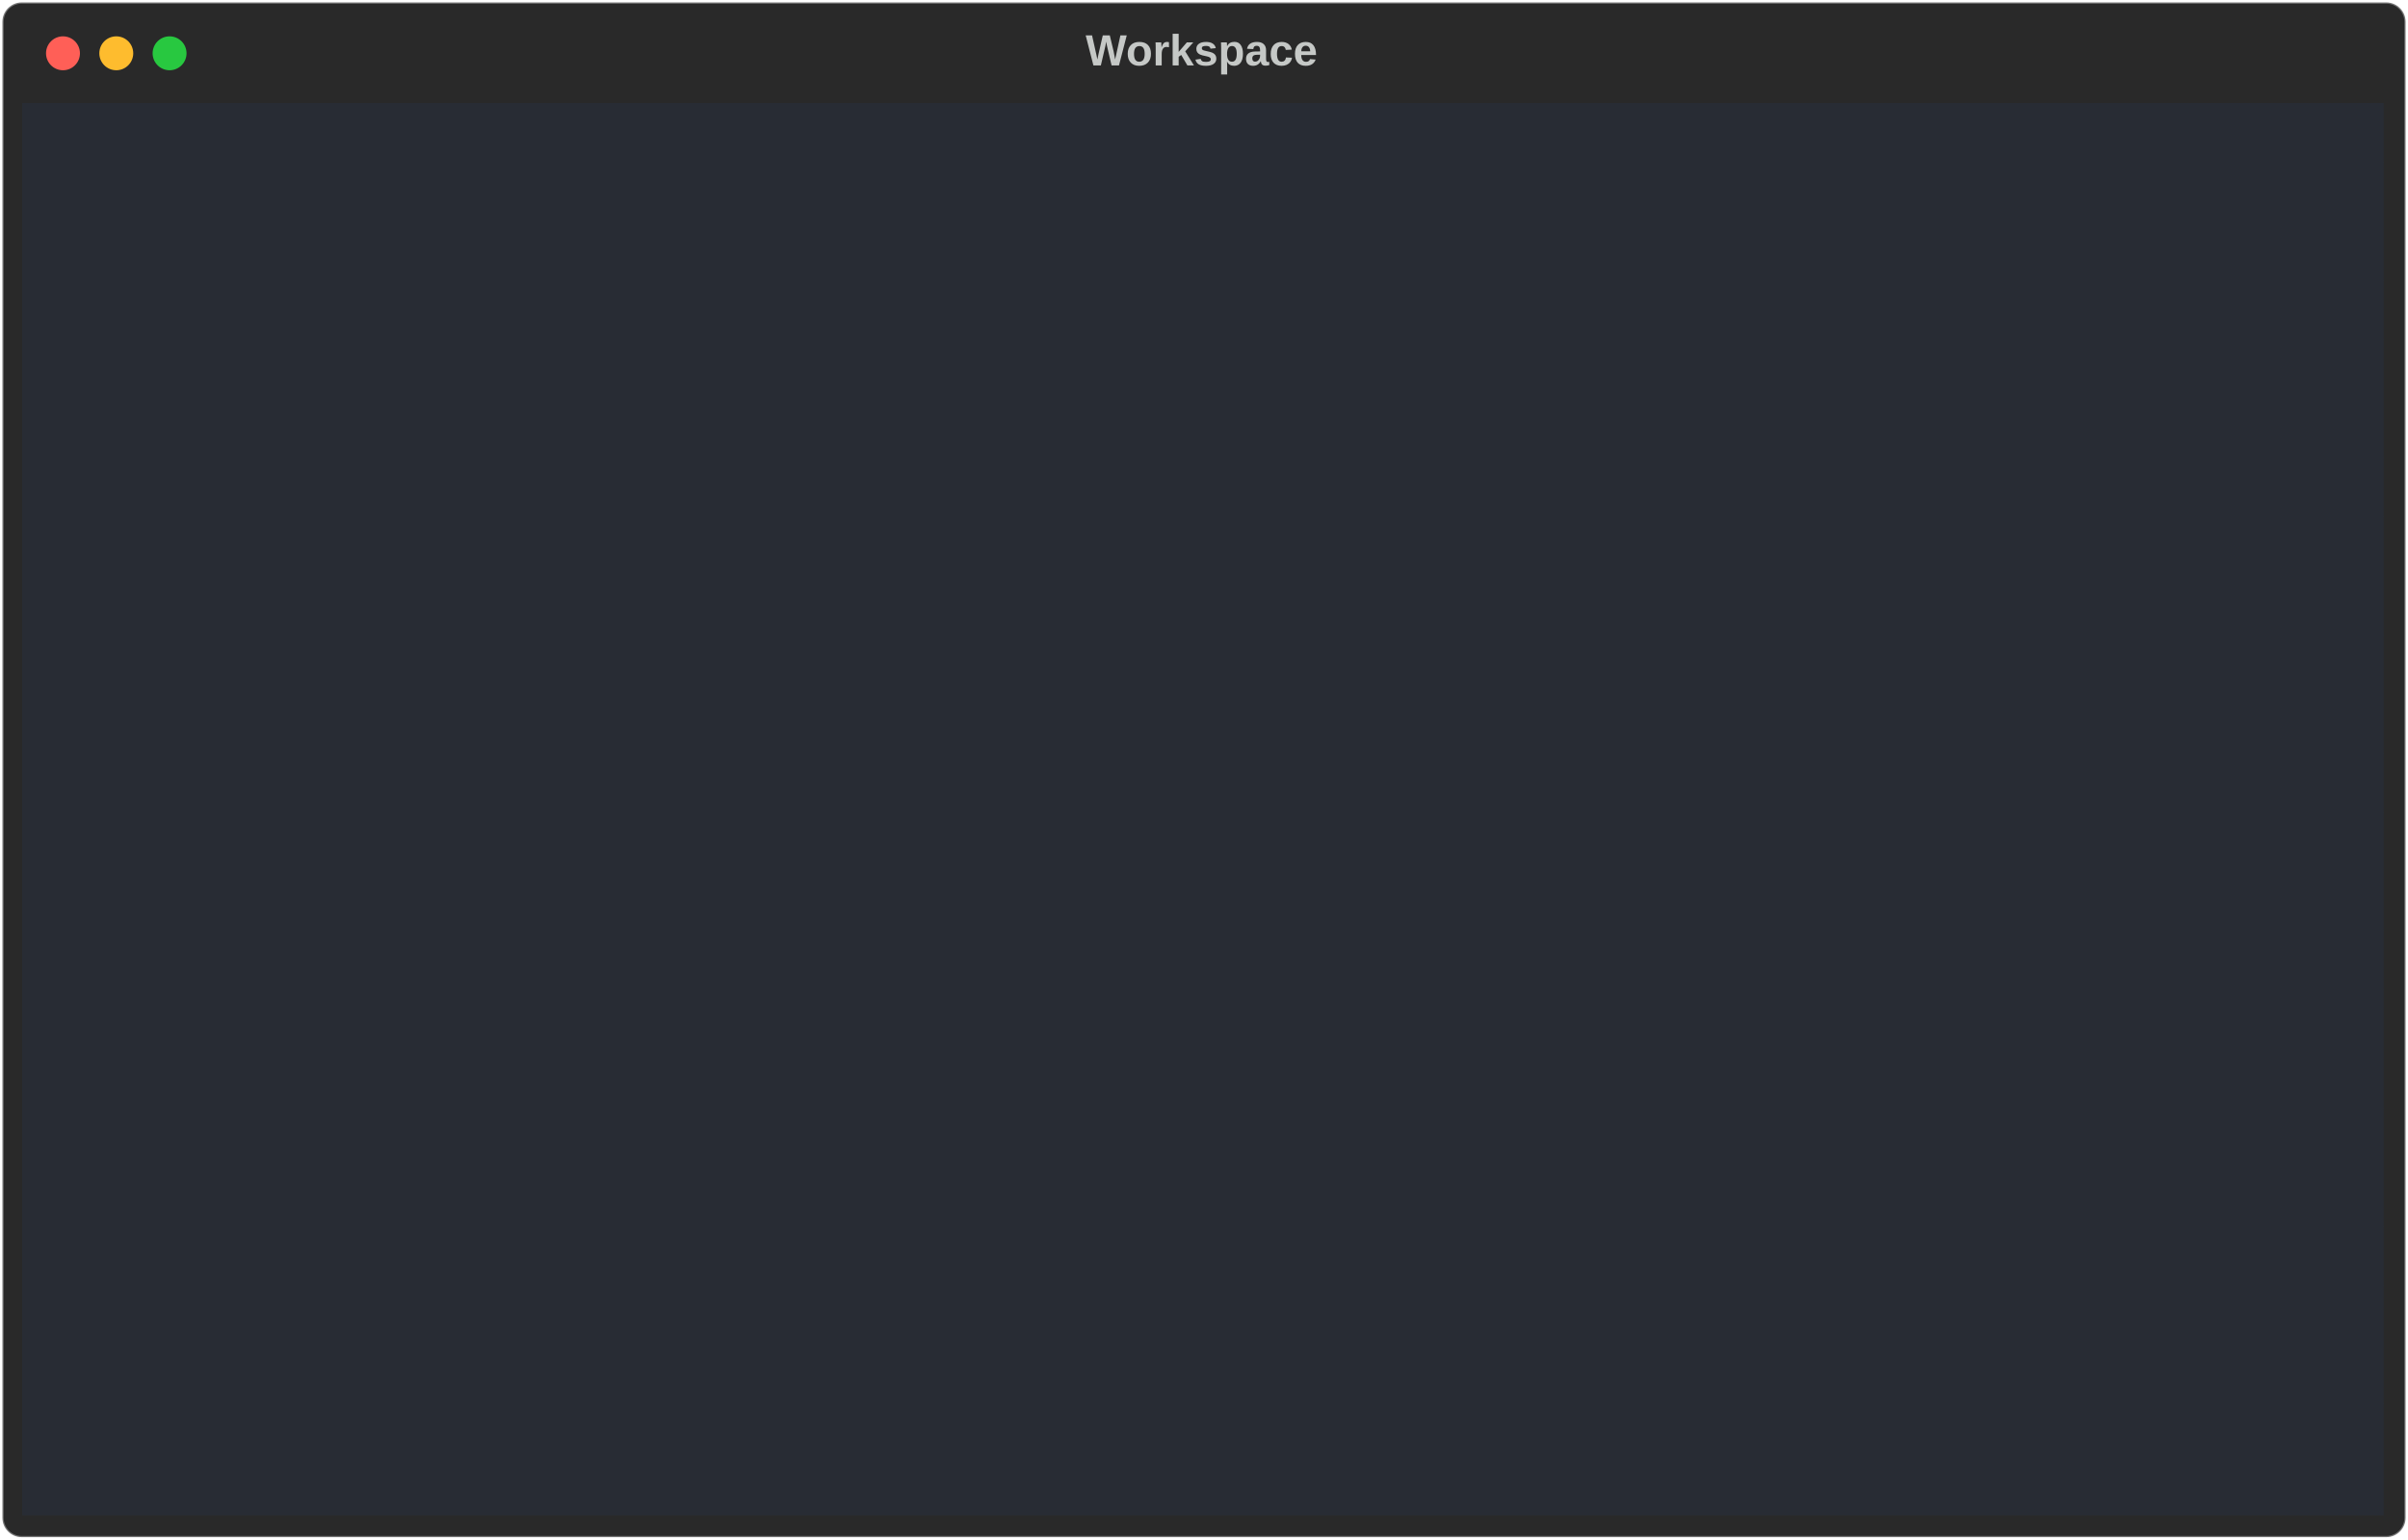
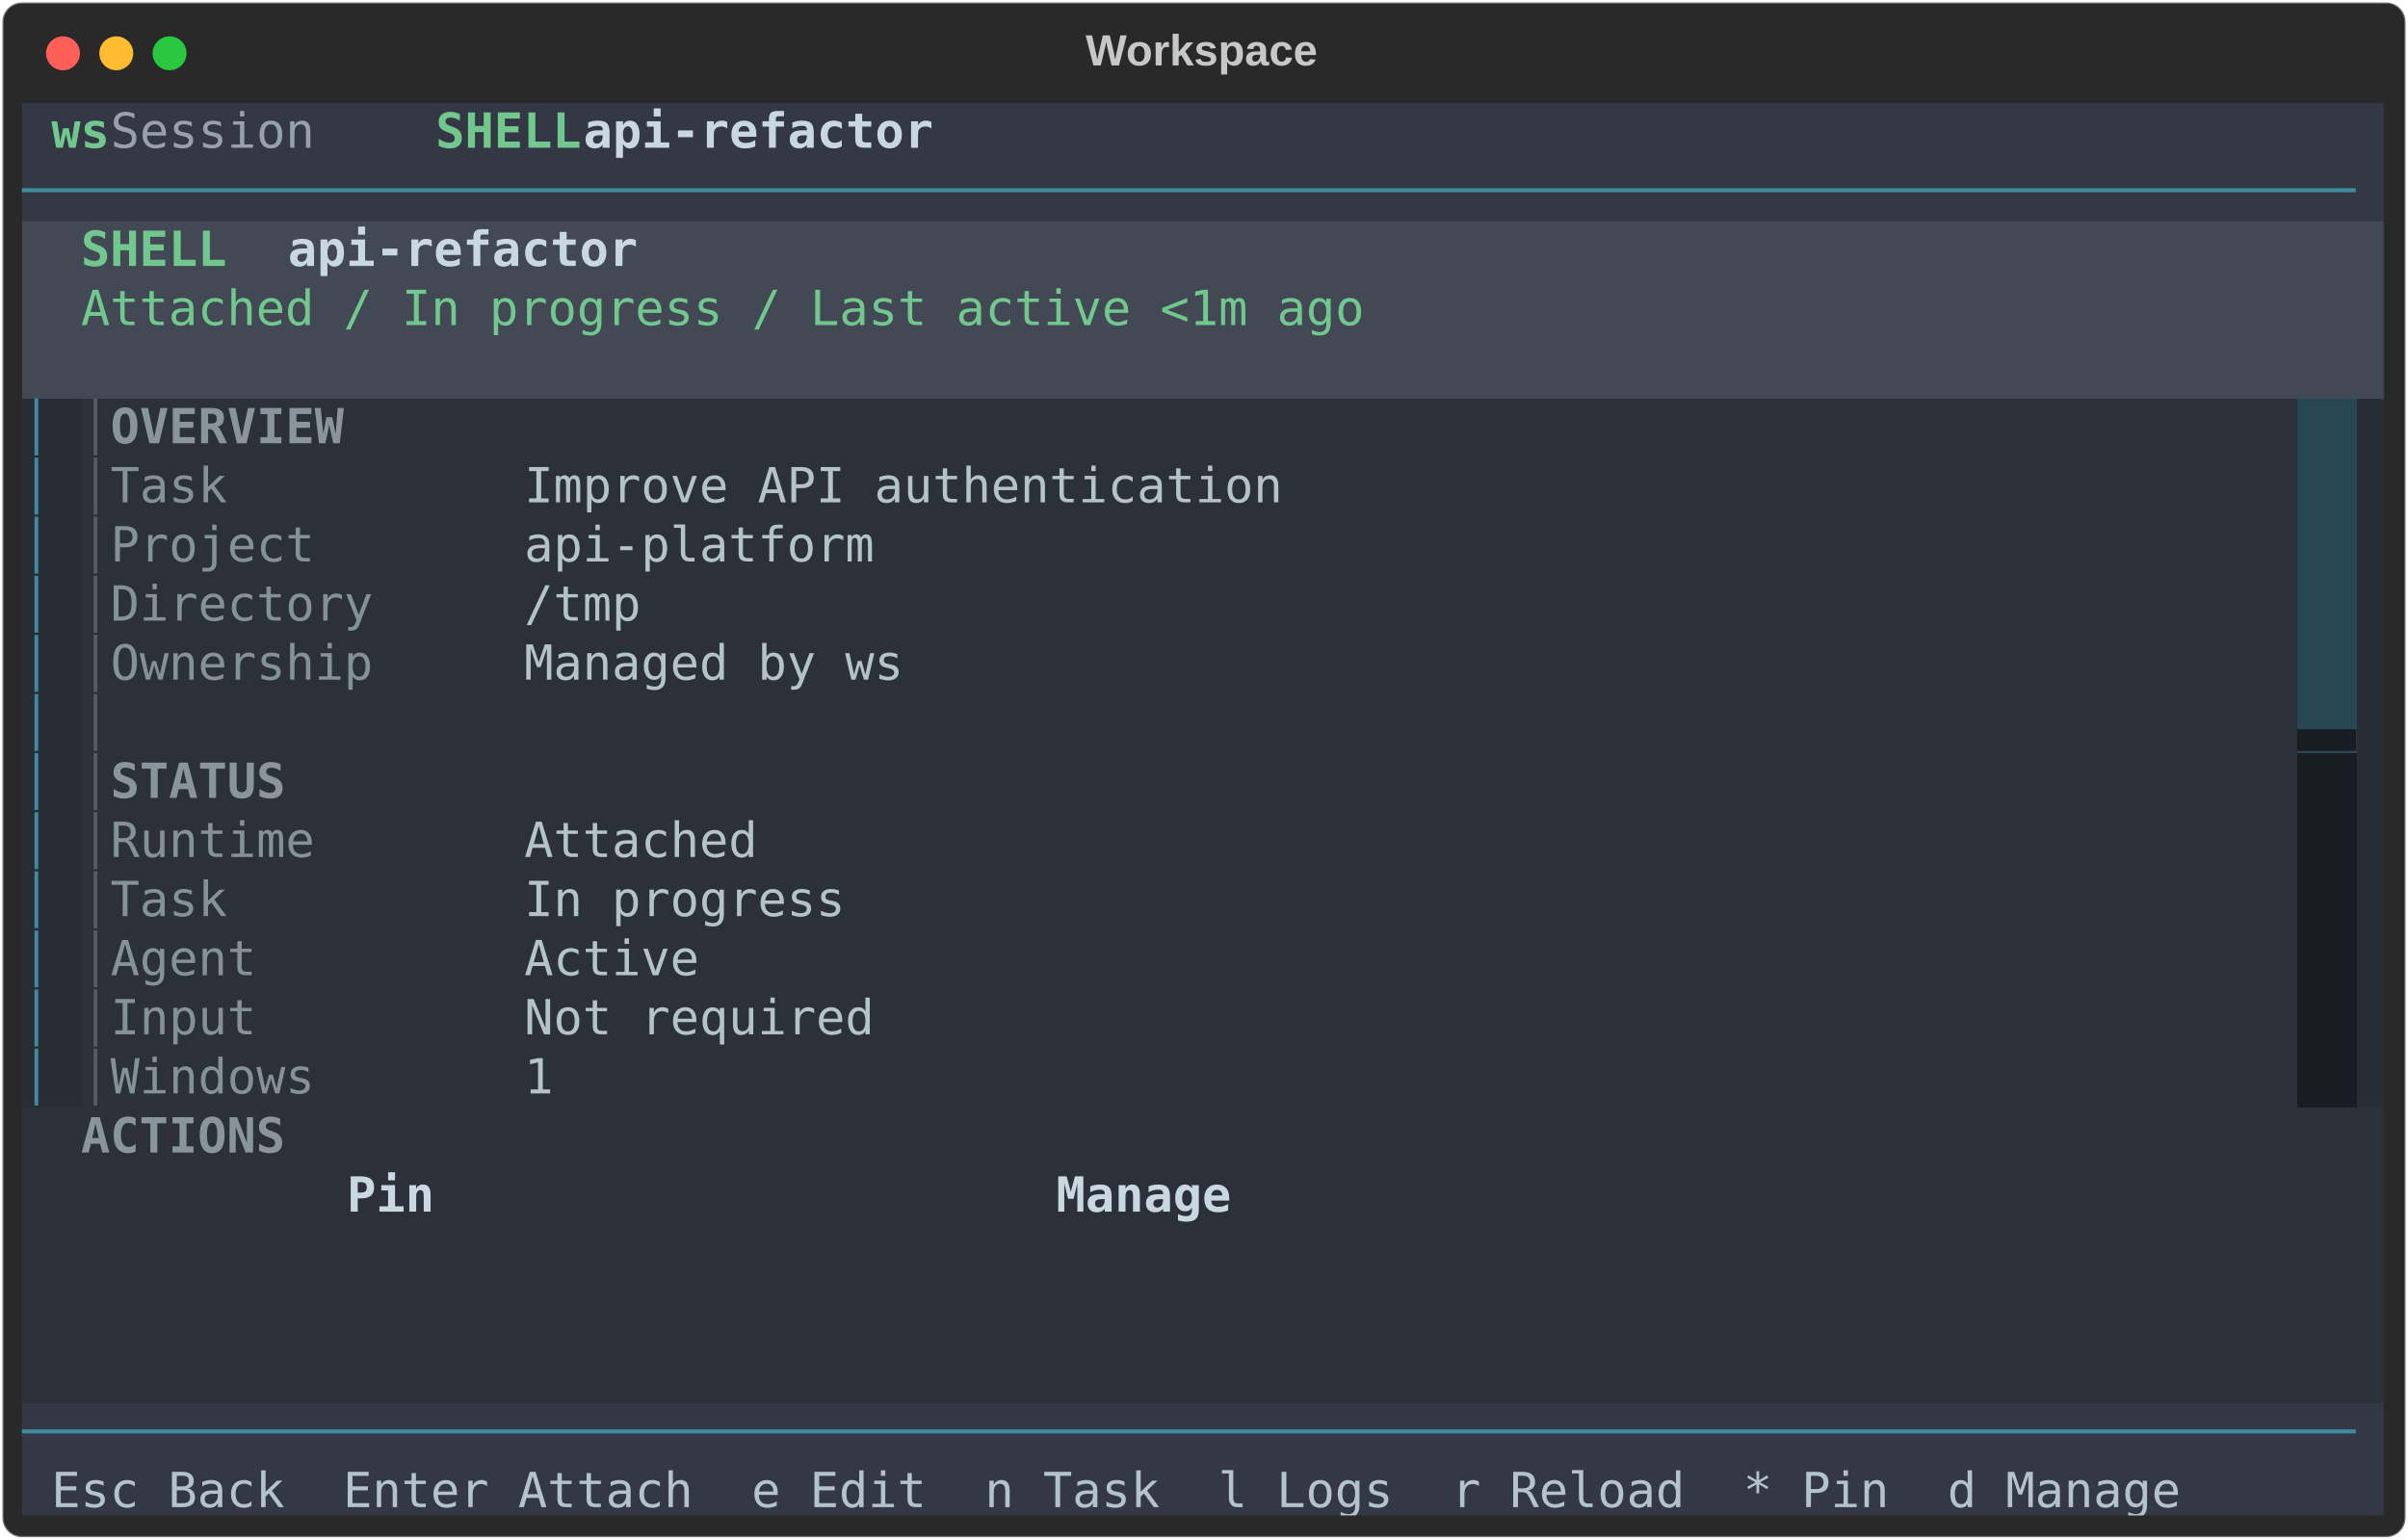
<svg xmlns="http://www.w3.org/2000/svg" class="rich-terminal" viewBox="0 0 994 635.6">
  <style>

    @font-face {
        font-family: "Fira Code";
        src: local("FiraCode-Regular"),
                url("https://cdnjs.cloudflare.com/ajax/libs/firacode/6.2.0/woff2/FiraCode-Regular.woff2") format("woff2"),
                url("https://cdnjs.cloudflare.com/ajax/libs/firacode/6.2.0/woff/FiraCode-Regular.woff") format("woff");
        font-style: normal;
        font-weight: 400;
    }
    @font-face {
        font-family: "Fira Code";
        src: local("FiraCode-Bold"),
                url("https://cdnjs.cloudflare.com/ajax/libs/firacode/6.2.0/woff2/FiraCode-Bold.woff2") format("woff2"),
                url("https://cdnjs.cloudflare.com/ajax/libs/firacode/6.2.0/woff/FiraCode-Bold.woff") format("woff");
        font-style: bold;
        font-weight: 700;
    }

    .terminal-matrix {
        font-family: Fira Code, monospace;
        font-size: 20px;
        line-height: 24.4px;
        font-variant-east-asian: full-width;
    }

    .terminal-title {
        font-size: 18px;
        font-weight: bold;
        font-family: arial;
    }

-     .terminal-r1 { fill: #c9d8e0 }
- .terminal-r2 { fill: #c5c8c6 }
+     .terminal-r1 { fill: #c5c8c6 }
+ .terminal-r2 { fill: #72c78e;font-weight: bold }
+ .terminal-r3 { fill: #96a1aa }
+ .terminal-r4 { fill: #c9d8e0;font-weight: bold }
+ .terminal-r5 { fill: #3f8a9d }
+ .terminal-r6 { fill: #72c78e }
+ .terminal-r7 { fill: #c9d8e0 }
+ .terminal-r8 { fill: #555a67 }
+ .terminal-r9 { fill: #8a949c;font-weight: bold }
+ .terminal-r10 { fill: #282c34 }
+ .terminal-r11 { fill: #859198 }
+ .terminal-r12 { fill: #b4c3ca }
+ .terminal-r13 { fill: #181c23 }
    </style>
  <defs>
    <clipPath id="terminal-clip-terminal">
      <rect x="0" y="0" width="975.0" height="584.6" />
    </clipPath>
    <clipPath id="terminal-line-0">
      <rect x="0" y="1.5" width="976" height="24.65" />
    </clipPath>
    <clipPath id="terminal-line-1">
      <rect x="0" y="25.9" width="976" height="24.65" />
    </clipPath>
    <clipPath id="terminal-line-2">
      <rect x="0" y="50.3" width="976" height="24.65" />
    </clipPath>
    <clipPath id="terminal-line-3">
      <rect x="0" y="74.7" width="976" height="24.65" />
    </clipPath>
    <clipPath id="terminal-line-4">
      <rect x="0" y="99.1" width="976" height="24.65" />
    </clipPath>
    <clipPath id="terminal-line-5">
      <rect x="0" y="123.5" width="976" height="24.65" />
    </clipPath>
    <clipPath id="terminal-line-6">
      <rect x="0" y="147.9" width="976" height="24.65" />
    </clipPath>
    <clipPath id="terminal-line-7">
      <rect x="0" y="172.3" width="976" height="24.65" />
    </clipPath>
    <clipPath id="terminal-line-8">
      <rect x="0" y="196.7" width="976" height="24.65" />
    </clipPath>
    <clipPath id="terminal-line-9">
      <rect x="0" y="221.1" width="976" height="24.65" />
    </clipPath>
    <clipPath id="terminal-line-10">
      <rect x="0" y="245.5" width="976" height="24.65" />
    </clipPath>
    <clipPath id="terminal-line-11">
      <rect x="0" y="269.9" width="976" height="24.65" />
    </clipPath>
    <clipPath id="terminal-line-12">
      <rect x="0" y="294.3" width="976" height="24.65" />
    </clipPath>
    <clipPath id="terminal-line-13">
      <rect x="0" y="318.7" width="976" height="24.65" />
    </clipPath>
    <clipPath id="terminal-line-14">
      <rect x="0" y="343.1" width="976" height="24.65" />
    </clipPath>
    <clipPath id="terminal-line-15">
      <rect x="0" y="367.5" width="976" height="24.65" />
    </clipPath>
    <clipPath id="terminal-line-16">
      <rect x="0" y="391.9" width="976" height="24.65" />
    </clipPath>
    <clipPath id="terminal-line-17">
      <rect x="0" y="416.3" width="976" height="24.65" />
    </clipPath>
    <clipPath id="terminal-line-18">
      <rect x="0" y="440.7" width="976" height="24.65" />
    </clipPath>
    <clipPath id="terminal-line-19">
      <rect x="0" y="465.1" width="976" height="24.65" />
    </clipPath>
    <clipPath id="terminal-line-20">
      <rect x="0" y="489.5" width="976" height="24.65" />
    </clipPath>
    <clipPath id="terminal-line-21">
      <rect x="0" y="513.9" width="976" height="24.65" />
    </clipPath>
    <clipPath id="terminal-line-22">
      <rect x="0" y="538.3" width="976" height="24.65" />
    </clipPath>
  </defs>
  <rect fill="#292929" stroke="rgba(255,255,255,0.35)" stroke-width="1" x="1" y="1" width="992" height="633.6" rx="8" />
  <text class="terminal-title" fill="#c5c8c6" text-anchor="middle" x="496" y="27">Workspace</text>
  <g transform="translate(26,22)">
    <circle cx="0" cy="0" r="7" fill="#ff5f57" />
    <circle cx="22" cy="0" r="7" fill="#febc2e" />
    <circle cx="44" cy="0" r="7" fill="#28c840" />
  </g>
  <g transform="translate(9, 41)" clip-path="url(#terminal-clip-terminal)">
-     <rect fill="#282c34" x="0" y="1.5" width="976" height="24.65" shape-rendering="crispEdges" />
-     <rect fill="#282c34" x="0" y="25.9" width="976" height="24.65" shape-rendering="crispEdges" />
-     <rect fill="#282c34" x="0" y="50.3" width="976" height="24.65" shape-rendering="crispEdges" />
-     <rect fill="#282c34" x="0" y="74.7" width="976" height="24.65" shape-rendering="crispEdges" />
-     <rect fill="#282c34" x="0" y="99.1" width="976" height="24.65" shape-rendering="crispEdges" />
-     <rect fill="#282c34" x="0" y="123.5" width="976" height="24.65" shape-rendering="crispEdges" />
-     <rect fill="#282c34" x="0" y="147.9" width="976" height="24.65" shape-rendering="crispEdges" />
-     <rect fill="#282c34" x="0" y="172.3" width="976" height="24.65" shape-rendering="crispEdges" />
-     <rect fill="#282c34" x="0" y="196.7" width="976" height="24.65" shape-rendering="crispEdges" />
-     <rect fill="#282c34" x="0" y="221.1" width="976" height="24.65" shape-rendering="crispEdges" />
-     <rect fill="#282c34" x="0" y="245.5" width="976" height="24.65" shape-rendering="crispEdges" />
-     <rect fill="#282c34" x="0" y="269.9" width="976" height="24.65" shape-rendering="crispEdges" />
-     <rect fill="#282c34" x="0" y="294.3" width="976" height="24.65" shape-rendering="crispEdges" />
-     <rect fill="#282c34" x="0" y="318.7" width="976" height="24.65" shape-rendering="crispEdges" />
-     <rect fill="#282c34" x="0" y="343.1" width="976" height="24.65" shape-rendering="crispEdges" />
-     <rect fill="#282c34" x="0" y="367.5" width="976" height="24.65" shape-rendering="crispEdges" />
-     <rect fill="#282c34" x="0" y="391.9" width="976" height="24.65" shape-rendering="crispEdges" />
-     <rect fill="#282c34" x="0" y="416.3" width="976" height="24.65" shape-rendering="crispEdges" />
-     <rect fill="#282c34" x="0" y="440.7" width="976" height="24.65" shape-rendering="crispEdges" />
-     <rect fill="#282c34" x="0" y="465.1" width="976" height="24.65" shape-rendering="crispEdges" />
-     <rect fill="#282c34" x="0" y="489.5" width="976" height="24.65" shape-rendering="crispEdges" />
-     <rect fill="#282c34" x="0" y="513.9" width="976" height="24.65" shape-rendering="crispEdges" />
-     <rect fill="#282c34" x="0" y="538.3" width="976" height="24.65" shape-rendering="crispEdges" />
-     <rect fill="#282c34" x="0" y="562.7" width="976" height="24.65" shape-rendering="crispEdges" />
+     <rect fill="#333844" x="0" y="1.5" width="12.2" height="24.65" shape-rendering="crispEdges" />
+     <rect fill="#333844" x="12.2" y="1.5" width="24.4" height="24.65" shape-rendering="crispEdges" />
+     <rect fill="#333844" x="36.6" y="1.5" width="134.2" height="24.65" shape-rendering="crispEdges" />
+     <rect fill="#333844" x="170.8" y="1.5" width="61" height="24.65" shape-rendering="crispEdges" />
+     <rect fill="#333844" x="231.8" y="1.5" width="170.8" height="24.65" shape-rendering="crispEdges" />
+     <rect fill="#333844" x="402.6" y="1.5" width="573.4" height="24.65" shape-rendering="crispEdges" />
+     <rect fill="#333844" x="0" y="25.9" width="976" height="24.65" shape-rendering="crispEdges" />
+     <rect fill="#434855" x="0" y="50.3" width="24.4" height="24.65" shape-rendering="crispEdges" />
+     <rect fill="#434855" x="24.4" y="50.3" width="85.4" height="24.65" shape-rendering="crispEdges" />
+     <rect fill="#434855" x="109.8" y="50.3" width="146.4" height="24.65" shape-rendering="crispEdges" />
+     <rect fill="#434855" x="256.2" y="50.3" width="719.8" height="24.65" shape-rendering="crispEdges" />
+     <rect fill="#434855" x="0" y="74.7" width="24.4" height="24.65" shape-rendering="crispEdges" />
+     <rect fill="#434855" x="24.4" y="74.7" width="536.8" height="24.65" shape-rendering="crispEdges" />
+     <rect fill="#434855" x="561.2" y="74.7" width="414.8" height="24.65" shape-rendering="crispEdges" />
+     <rect fill="#434855" x="0" y="99.1" width="24.4" height="24.65" shape-rendering="crispEdges" />
+     <rect fill="#434855" x="24.4" y="99.1" width="927.2" height="24.65" shape-rendering="crispEdges" />
+     <rect fill="#434855" x="951.6" y="99.1" width="24.4" height="24.65" shape-rendering="crispEdges" />
+     <rect fill="#282c34" x="0" y="123.5" width="12.2" height="24.65" shape-rendering="crispEdges" />
+     <rect fill="#282c34" x="12.2" y="123.5" width="12.2" height="24.65" shape-rendering="crispEdges" />
+     <rect fill="#2c3038" x="24.4" y="123.5" width="12.2" height="24.65" shape-rendering="crispEdges" />
+     <rect fill="#2c3038" x="36.6" y="123.5" width="97.6" height="24.65" shape-rendering="crispEdges" />
+     <rect fill="#2c3038" x="134.2" y="123.5" width="805.2" height="24.65" shape-rendering="crispEdges" />
+     <rect fill="#274853" x="939.4" y="123.5" width="24.4" height="24.65" shape-rendering="crispEdges" />
+     <rect fill="#282c34" x="963.8" y="123.5" width="12.2" height="24.65" shape-rendering="crispEdges" />
+     <rect fill="#282c34" x="0" y="147.9" width="12.2" height="24.65" shape-rendering="crispEdges" />
+     <rect fill="#282c34" x="12.2" y="147.9" width="12.2" height="24.65" shape-rendering="crispEdges" />
+     <rect fill="#2c3038" x="24.4" y="147.9" width="12.2" height="24.65" shape-rendering="crispEdges" />
+     <rect fill="#2c3038" x="36.6" y="147.9" width="170.8" height="24.65" shape-rendering="crispEdges" />
+     <rect fill="#2c3038" x="207.4" y="147.9" width="317.2" height="24.65" shape-rendering="crispEdges" />
+     <rect fill="#2c3038" x="524.6" y="147.9" width="414.8" height="24.65" shape-rendering="crispEdges" />
+     <rect fill="#274853" x="939.4" y="147.9" width="24.4" height="24.65" shape-rendering="crispEdges" />
+     <rect fill="#282c34" x="963.8" y="147.9" width="12.2" height="24.65" shape-rendering="crispEdges" />
+     <rect fill="#282c34" x="0" y="172.3" width="12.2" height="24.65" shape-rendering="crispEdges" />
+     <rect fill="#282c34" x="12.2" y="172.3" width="12.2" height="24.65" shape-rendering="crispEdges" />
+     <rect fill="#2c3038" x="24.4" y="172.3" width="12.2" height="24.65" shape-rendering="crispEdges" />
+     <rect fill="#2c3038" x="36.6" y="172.3" width="170.8" height="24.65" shape-rendering="crispEdges" />
+     <rect fill="#2c3038" x="207.4" y="172.3" width="146.4" height="24.65" shape-rendering="crispEdges" />
+     <rect fill="#2c3038" x="353.8" y="172.3" width="585.6" height="24.65" shape-rendering="crispEdges" />
+     <rect fill="#274853" x="939.4" y="172.3" width="24.4" height="24.65" shape-rendering="crispEdges" />
+     <rect fill="#282c34" x="963.8" y="172.3" width="12.2" height="24.65" shape-rendering="crispEdges" />
+     <rect fill="#282c34" x="0" y="196.7" width="12.2" height="24.65" shape-rendering="crispEdges" />
+     <rect fill="#282c34" x="12.2" y="196.7" width="12.2" height="24.65" shape-rendering="crispEdges" />
+     <rect fill="#2c3038" x="24.4" y="196.7" width="12.2" height="24.65" shape-rendering="crispEdges" />
+     <rect fill="#2c3038" x="36.6" y="196.7" width="170.8" height="24.65" shape-rendering="crispEdges" />
+     <rect fill="#2c3038" x="207.4" y="196.7" width="48.8" height="24.65" shape-rendering="crispEdges" />
+     <rect fill="#2c3038" x="256.2" y="196.7" width="683.2" height="24.65" shape-rendering="crispEdges" />
+     <rect fill="#274853" x="939.4" y="196.7" width="24.4" height="24.65" shape-rendering="crispEdges" />
+     <rect fill="#282c34" x="963.8" y="196.7" width="12.2" height="24.65" shape-rendering="crispEdges" />
+     <rect fill="#282c34" x="0" y="221.1" width="12.2" height="24.65" shape-rendering="crispEdges" />
+     <rect fill="#282c34" x="12.2" y="221.1" width="12.2" height="24.65" shape-rendering="crispEdges" />
+     <rect fill="#2c3038" x="24.4" y="221.1" width="12.2" height="24.65" shape-rendering="crispEdges" />
+     <rect fill="#2c3038" x="36.6" y="221.1" width="170.8" height="24.65" shape-rendering="crispEdges" />
+     <rect fill="#2c3038" x="207.4" y="221.1" width="158.6" height="24.65" shape-rendering="crispEdges" />
+     <rect fill="#2c3038" x="366" y="221.1" width="573.4" height="24.65" shape-rendering="crispEdges" />
+     <rect fill="#274853" x="939.4" y="221.1" width="24.4" height="24.65" shape-rendering="crispEdges" />
+     <rect fill="#282c34" x="963.8" y="221.1" width="12.2" height="24.65" shape-rendering="crispEdges" />
+     <rect fill="#282c34" x="0" y="245.5" width="12.2" height="24.65" shape-rendering="crispEdges" />
+     <rect fill="#282c34" x="12.2" y="245.5" width="12.2" height="24.65" shape-rendering="crispEdges" />
+     <rect fill="#2c3038" x="24.4" y="245.5" width="12.2" height="24.65" shape-rendering="crispEdges" />
+     <rect fill="#2c3038" x="36.6" y="245.5" width="0" height="24.65" shape-rendering="crispEdges" />
+     <rect fill="#2c3038" x="36.6" y="245.5" width="902.8" height="24.65" shape-rendering="crispEdges" />
+     <rect fill="#274853" x="939.4" y="245.5" width="24.4" height="24.65" shape-rendering="crispEdges" />
+     <rect fill="#282c34" x="963.8" y="245.5" width="12.2" height="24.65" shape-rendering="crispEdges" />
+     <rect fill="#282c34" x="0" y="269.9" width="12.2" height="24.65" shape-rendering="crispEdges" />
+     <rect fill="#282c34" x="12.2" y="269.9" width="12.2" height="24.65" shape-rendering="crispEdges" />
+     <rect fill="#2c3038" x="24.4" y="269.9" width="12.2" height="24.65" shape-rendering="crispEdges" />
+     <rect fill="#2c3038" x="36.6" y="269.9" width="73.2" height="24.65" shape-rendering="crispEdges" />
+     <rect fill="#2c3038" x="109.8" y="269.9" width="829.6" height="24.65" shape-rendering="crispEdges" />
+     <rect fill="#181c23" x="939.4" y="269.9" width="24.4" height="24.65" shape-rendering="crispEdges" />
+     <rect fill="#282c34" x="963.8" y="269.9" width="12.2" height="24.65" shape-rendering="crispEdges" />
+     <rect fill="#282c34" x="0" y="294.3" width="12.2" height="24.65" shape-rendering="crispEdges" />
+     <rect fill="#282c34" x="12.2" y="294.3" width="12.2" height="24.65" shape-rendering="crispEdges" />
+     <rect fill="#2c3038" x="24.4" y="294.3" width="12.2" height="24.65" shape-rendering="crispEdges" />
+     <rect fill="#2c3038" x="36.6" y="294.3" width="170.8" height="24.65" shape-rendering="crispEdges" />
+     <rect fill="#2c3038" x="207.4" y="294.3" width="97.6" height="24.65" shape-rendering="crispEdges" />
+     <rect fill="#2c3038" x="305" y="294.3" width="634.4" height="24.65" shape-rendering="crispEdges" />
+     <rect fill="#181c23" x="939.4" y="294.3" width="24.4" height="24.65" shape-rendering="crispEdges" />
+     <rect fill="#282c34" x="963.8" y="294.3" width="12.2" height="24.65" shape-rendering="crispEdges" />
+     <rect fill="#282c34" x="0" y="318.7" width="12.2" height="24.65" shape-rendering="crispEdges" />
+     <rect fill="#282c34" x="12.2" y="318.7" width="12.2" height="24.65" shape-rendering="crispEdges" />
+     <rect fill="#2c3038" x="24.4" y="318.7" width="12.2" height="24.65" shape-rendering="crispEdges" />
+     <rect fill="#2c3038" x="36.6" y="318.7" width="170.8" height="24.65" shape-rendering="crispEdges" />
+     <rect fill="#2c3038" x="207.4" y="318.7" width="134.2" height="24.65" shape-rendering="crispEdges" />
+     <rect fill="#2c3038" x="341.6" y="318.7" width="597.8" height="24.65" shape-rendering="crispEdges" />
+     <rect fill="#181c23" x="939.4" y="318.7" width="24.4" height="24.65" shape-rendering="crispEdges" />
+     <rect fill="#282c34" x="963.8" y="318.7" width="12.2" height="24.65" shape-rendering="crispEdges" />
+     <rect fill="#282c34" x="0" y="343.1" width="12.2" height="24.65" shape-rendering="crispEdges" />
+     <rect fill="#282c34" x="12.2" y="343.1" width="12.2" height="24.65" shape-rendering="crispEdges" />
+     <rect fill="#2c3038" x="24.4" y="343.1" width="12.2" height="24.65" shape-rendering="crispEdges" />
+     <rect fill="#2c3038" x="36.6" y="343.1" width="170.8" height="24.65" shape-rendering="crispEdges" />
+     <rect fill="#2c3038" x="207.4" y="343.1" width="73.2" height="24.65" shape-rendering="crispEdges" />
+     <rect fill="#2c3038" x="280.6" y="343.1" width="658.8" height="24.65" shape-rendering="crispEdges" />
+     <rect fill="#181c23" x="939.4" y="343.1" width="24.4" height="24.65" shape-rendering="crispEdges" />
+     <rect fill="#282c34" x="963.8" y="343.1" width="12.2" height="24.65" shape-rendering="crispEdges" />
+     <rect fill="#282c34" x="0" y="367.5" width="12.2" height="24.65" shape-rendering="crispEdges" />
+     <rect fill="#282c34" x="12.2" y="367.5" width="12.2" height="24.65" shape-rendering="crispEdges" />
+     <rect fill="#2c3038" x="24.4" y="367.5" width="12.2" height="24.65" shape-rendering="crispEdges" />
+     <rect fill="#2c3038" x="36.6" y="367.5" width="170.8" height="24.65" shape-rendering="crispEdges" />
+     <rect fill="#2c3038" x="207.4" y="367.5" width="146.4" height="24.65" shape-rendering="crispEdges" />
+     <rect fill="#2c3038" x="353.8" y="367.5" width="585.6" height="24.65" shape-rendering="crispEdges" />
+     <rect fill="#181c23" x="939.4" y="367.5" width="24.4" height="24.65" shape-rendering="crispEdges" />
+     <rect fill="#282c34" x="963.8" y="367.5" width="12.2" height="24.65" shape-rendering="crispEdges" />
+     <rect fill="#282c34" x="0" y="391.9" width="12.2" height="24.65" shape-rendering="crispEdges" />
+     <rect fill="#282c34" x="12.2" y="391.9" width="12.2" height="24.65" shape-rendering="crispEdges" />
+     <rect fill="#2c3038" x="24.4" y="391.9" width="12.2" height="24.65" shape-rendering="crispEdges" />
+     <rect fill="#2c3038" x="36.6" y="391.9" width="170.8" height="24.65" shape-rendering="crispEdges" />
+     <rect fill="#2c3038" x="207.4" y="391.9" width="12.2" height="24.65" shape-rendering="crispEdges" />
+     <rect fill="#2c3038" x="219.6" y="391.9" width="719.8" height="24.65" shape-rendering="crispEdges" />
+     <rect fill="#181c23" x="939.4" y="391.9" width="24.4" height="24.65" shape-rendering="crispEdges" />
+     <rect fill="#282c34" x="963.8" y="391.9" width="12.2" height="24.65" shape-rendering="crispEdges" />
+     <rect fill="#2c3038" x="0" y="416.3" width="24.4" height="24.65" shape-rendering="crispEdges" />
+     <rect fill="#2c3038" x="24.4" y="416.3" width="85.4" height="24.65" shape-rendering="crispEdges" />
+     <rect fill="#2c3038" x="109.8" y="416.3" width="866.2" height="24.65" shape-rendering="crispEdges" />
+     <rect fill="#2c3038" x="0" y="440.7" width="134.2" height="24.65" shape-rendering="crispEdges" />
+     <rect fill="#2c3038" x="134.2" y="440.7" width="61" height="24.65" shape-rendering="crispEdges" />
+     <rect fill="#2c3038" x="195.2" y="440.7" width="231.8" height="24.65" shape-rendering="crispEdges" />
+     <rect fill="#2c3038" x="427" y="440.7" width="97.6" height="24.65" shape-rendering="crispEdges" />
+     <rect fill="#2c3038" x="524.6" y="440.7" width="451.4" height="24.65" shape-rendering="crispEdges" />
+     <rect fill="#2c3038" x="0" y="465.1" width="976" height="24.65" shape-rendering="crispEdges" />
+     <rect fill="#2c3038" x="0" y="489.5" width="976" height="24.65" shape-rendering="crispEdges" />
+     <rect fill="#2c3038" x="0" y="513.9" width="976" height="24.65" shape-rendering="crispEdges" />
+     <rect fill="#333844" x="0" y="538.3" width="976" height="24.65" shape-rendering="crispEdges" />
+     <rect fill="#333844" x="0" y="562.7" width="12.2" height="24.65" shape-rendering="crispEdges" />
+     <rect fill="#333844" x="12.2" y="562.7" width="890.6" height="24.65" shape-rendering="crispEdges" />
+     <rect fill="#333844" x="902.8" y="562.7" width="61" height="24.65" shape-rendering="crispEdges" />
+     <rect fill="#333844" x="963.8" y="562.7" width="12.2" height="24.65" shape-rendering="crispEdges" />
    <g class="terminal-matrix">
-       <text class="terminal-r2" x="976" y="20" textLength="12.2" clip-path="url(#terminal-line-0)">
- </text>
-       <text class="terminal-r2" x="976" y="44.4" textLength="12.2" clip-path="url(#terminal-line-1)">
- </text>
-       <text class="terminal-r2" x="976" y="68.8" textLength="12.2" clip-path="url(#terminal-line-2)">
- </text>
-       <text class="terminal-r2" x="976" y="93.2" textLength="12.2" clip-path="url(#terminal-line-3)">
- </text>
-       <text class="terminal-r2" x="976" y="117.6" textLength="12.2" clip-path="url(#terminal-line-4)">
- </text>
-       <text class="terminal-r2" x="976" y="142" textLength="12.2" clip-path="url(#terminal-line-5)">
- </text>
-       <text class="terminal-r2" x="976" y="166.4" textLength="12.2" clip-path="url(#terminal-line-6)">
- </text>
-       <text class="terminal-r2" x="976" y="190.8" textLength="12.2" clip-path="url(#terminal-line-7)">
- </text>
-       <text class="terminal-r2" x="976" y="215.2" textLength="12.2" clip-path="url(#terminal-line-8)">
- </text>
-       <text class="terminal-r2" x="976" y="239.6" textLength="12.2" clip-path="url(#terminal-line-9)">
- </text>
-       <text class="terminal-r2" x="976" y="264" textLength="12.2" clip-path="url(#terminal-line-10)">
- </text>
-       <text class="terminal-r2" x="976" y="288.4" textLength="12.2" clip-path="url(#terminal-line-11)">
- </text>
-       <text class="terminal-r2" x="976" y="312.8" textLength="12.2" clip-path="url(#terminal-line-12)">
- </text>
-       <text class="terminal-r2" x="976" y="337.2" textLength="12.2" clip-path="url(#terminal-line-13)">
- </text>
-       <text class="terminal-r2" x="976" y="361.6" textLength="12.2" clip-path="url(#terminal-line-14)">
- </text>
-       <text class="terminal-r2" x="976" y="386" textLength="12.2" clip-path="url(#terminal-line-15)">
- </text>
-       <text class="terminal-r2" x="976" y="410.4" textLength="12.2" clip-path="url(#terminal-line-16)">
- </text>
-       <text class="terminal-r2" x="976" y="434.8" textLength="12.2" clip-path="url(#terminal-line-17)">
- </text>
-       <text class="terminal-r2" x="976" y="459.2" textLength="12.2" clip-path="url(#terminal-line-18)">
- </text>
-       <text class="terminal-r2" x="976" y="483.6" textLength="12.2" clip-path="url(#terminal-line-19)">
- </text>
-       <text class="terminal-r2" x="976" y="508" textLength="12.2" clip-path="url(#terminal-line-20)">
- </text>
-       <text class="terminal-r2" x="976" y="532.4" textLength="12.2" clip-path="url(#terminal-line-21)">
- </text>
-       <text class="terminal-r2" x="976" y="556.8" textLength="12.2" clip-path="url(#terminal-line-22)">
- </text>
+       <text class="terminal-r2" x="12.2" y="20" textLength="24.4" clip-path="url(#terminal-line-0)">ws</text>
+       <text class="terminal-r3" x="36.6" y="20" textLength="134.2" clip-path="url(#terminal-line-0)">  Session  </text>
+       <text class="terminal-r2" x="170.8" y="20" textLength="61" clip-path="url(#terminal-line-0)">SHELL</text>
+       <text class="terminal-r4" x="231.8" y="20" textLength="170.8" clip-path="url(#terminal-line-0)">  api-refactor</text>
+       <text class="terminal-r1" x="976" y="20" textLength="12.2" clip-path="url(#terminal-line-0)">
+ </text>
+       <text class="terminal-r5" x="0" y="44.4" textLength="976" clip-path="url(#terminal-line-1)">────────────────────────────────────────────────────────────────────────────────</text>
+       <text class="terminal-r1" x="976" y="44.4" textLength="12.2" clip-path="url(#terminal-line-1)">
+ </text>
+       <text class="terminal-r2" x="24.4" y="68.8" textLength="85.4" clip-path="url(#terminal-line-2)">SHELL  </text>
+       <text class="terminal-r4" x="109.8" y="68.8" textLength="146.4" clip-path="url(#terminal-line-2)">api-refactor</text>
+       <text class="terminal-r1" x="976" y="68.8" textLength="12.2" clip-path="url(#terminal-line-2)">
+ </text>
+       <text class="terminal-r6" x="24.4" y="93.2" textLength="536.8" clip-path="url(#terminal-line-3)">Attached / In progress / Last active &lt;1m ago</text>
+       <text class="terminal-r1" x="976" y="93.2" textLength="12.2" clip-path="url(#terminal-line-3)">
+ </text>
+       <text class="terminal-r1" x="976" y="117.6" textLength="12.2" clip-path="url(#terminal-line-4)">
+ </text>
+       <text class="terminal-r5" x="0" y="142" textLength="12.2" clip-path="url(#terminal-line-5)">│</text>
+       <text class="terminal-r8" x="24.4" y="142" textLength="12.2" clip-path="url(#terminal-line-5)">│</text>
+       <text class="terminal-r9" x="36.6" y="142" textLength="97.6" clip-path="url(#terminal-line-5)">OVERVIEW</text>
+       <text class="terminal-r1" x="976" y="142" textLength="12.2" clip-path="url(#terminal-line-5)">
+ </text>
+       <text class="terminal-r5" x="0" y="166.4" textLength="12.2" clip-path="url(#terminal-line-6)">│</text>
+       <text class="terminal-r8" x="24.4" y="166.4" textLength="12.2" clip-path="url(#terminal-line-6)">│</text>
+       <text class="terminal-r11" x="36.6" y="166.4" textLength="170.8" clip-path="url(#terminal-line-6)">Task          </text>
+       <text class="terminal-r12" x="207.4" y="166.4" textLength="317.2" clip-path="url(#terminal-line-6)">Improve API authentication</text>
+       <text class="terminal-r1" x="976" y="166.4" textLength="12.2" clip-path="url(#terminal-line-6)">
+ </text>
+       <text class="terminal-r5" x="0" y="190.8" textLength="12.2" clip-path="url(#terminal-line-7)">│</text>
+       <text class="terminal-r8" x="24.4" y="190.8" textLength="12.2" clip-path="url(#terminal-line-7)">│</text>
+       <text class="terminal-r11" x="36.6" y="190.8" textLength="170.8" clip-path="url(#terminal-line-7)">Project       </text>
+       <text class="terminal-r12" x="207.4" y="190.8" textLength="146.4" clip-path="url(#terminal-line-7)">api-platform</text>
+       <text class="terminal-r1" x="976" y="190.8" textLength="12.2" clip-path="url(#terminal-line-7)">
+ </text>
+       <text class="terminal-r5" x="0" y="215.2" textLength="12.2" clip-path="url(#terminal-line-8)">│</text>
+       <text class="terminal-r8" x="24.4" y="215.2" textLength="12.2" clip-path="url(#terminal-line-8)">│</text>
+       <text class="terminal-r11" x="36.6" y="215.2" textLength="170.8" clip-path="url(#terminal-line-8)">Directory     </text>
+       <text class="terminal-r12" x="207.4" y="215.2" textLength="48.8" clip-path="url(#terminal-line-8)">/tmp</text>
+       <text class="terminal-r1" x="976" y="215.2" textLength="12.2" clip-path="url(#terminal-line-8)">
+ </text>
+       <text class="terminal-r5" x="0" y="239.6" textLength="12.2" clip-path="url(#terminal-line-9)">│</text>
+       <text class="terminal-r8" x="24.4" y="239.6" textLength="12.2" clip-path="url(#terminal-line-9)">│</text>
+       <text class="terminal-r11" x="36.6" y="239.6" textLength="170.8" clip-path="url(#terminal-line-9)">Ownership     </text>
+       <text class="terminal-r12" x="207.4" y="239.6" textLength="158.6" clip-path="url(#terminal-line-9)">Managed by ws</text>
+       <text class="terminal-r1" x="976" y="239.6" textLength="12.2" clip-path="url(#terminal-line-9)">
+ </text>
+       <text class="terminal-r5" x="0" y="264" textLength="12.2" clip-path="url(#terminal-line-10)">│</text>
+       <text class="terminal-r8" x="24.4" y="264" textLength="12.2" clip-path="url(#terminal-line-10)">│</text>
+       <text class="terminal-r13" x="939.4" y="264" textLength="24.4" clip-path="url(#terminal-line-10)">▃▃</text>
+       <text class="terminal-r1" x="976" y="264" textLength="12.2" clip-path="url(#terminal-line-10)">
+ </text>
+       <text class="terminal-r5" x="0" y="288.4" textLength="12.2" clip-path="url(#terminal-line-11)">│</text>
+       <text class="terminal-r8" x="24.4" y="288.4" textLength="12.2" clip-path="url(#terminal-line-11)">│</text>
+       <text class="terminal-r9" x="36.6" y="288.4" textLength="73.2" clip-path="url(#terminal-line-11)">STATUS</text>
+       <text class="terminal-r1" x="976" y="288.4" textLength="12.2" clip-path="url(#terminal-line-11)">
+ </text>
+       <text class="terminal-r5" x="0" y="312.8" textLength="12.2" clip-path="url(#terminal-line-12)">│</text>
+       <text class="terminal-r8" x="24.4" y="312.8" textLength="12.2" clip-path="url(#terminal-line-12)">│</text>
+       <text class="terminal-r11" x="36.6" y="312.8" textLength="170.8" clip-path="url(#terminal-line-12)">Runtime       </text>
+       <text class="terminal-r12" x="207.4" y="312.8" textLength="97.6" clip-path="url(#terminal-line-12)">Attached</text>
+       <text class="terminal-r1" x="976" y="312.8" textLength="12.2" clip-path="url(#terminal-line-12)">
+ </text>
+       <text class="terminal-r5" x="0" y="337.2" textLength="12.2" clip-path="url(#terminal-line-13)">│</text>
+       <text class="terminal-r8" x="24.4" y="337.2" textLength="12.2" clip-path="url(#terminal-line-13)">│</text>
+       <text class="terminal-r11" x="36.6" y="337.2" textLength="170.8" clip-path="url(#terminal-line-13)">Task          </text>
+       <text class="terminal-r12" x="207.4" y="337.2" textLength="134.2" clip-path="url(#terminal-line-13)">In progress</text>
+       <text class="terminal-r1" x="976" y="337.2" textLength="12.2" clip-path="url(#terminal-line-13)">
+ </text>
+       <text class="terminal-r5" x="0" y="361.6" textLength="12.2" clip-path="url(#terminal-line-14)">│</text>
+       <text class="terminal-r8" x="24.4" y="361.6" textLength="12.2" clip-path="url(#terminal-line-14)">│</text>
+       <text class="terminal-r11" x="36.6" y="361.6" textLength="170.8" clip-path="url(#terminal-line-14)">Agent         </text>
+       <text class="terminal-r12" x="207.4" y="361.6" textLength="73.2" clip-path="url(#terminal-line-14)">Active</text>
+       <text class="terminal-r1" x="976" y="361.6" textLength="12.2" clip-path="url(#terminal-line-14)">
+ </text>
+       <text class="terminal-r5" x="0" y="386" textLength="12.2" clip-path="url(#terminal-line-15)">│</text>
+       <text class="terminal-r8" x="24.4" y="386" textLength="12.2" clip-path="url(#terminal-line-15)">│</text>
+       <text class="terminal-r11" x="36.6" y="386" textLength="170.8" clip-path="url(#terminal-line-15)">Input         </text>
+       <text class="terminal-r12" x="207.4" y="386" textLength="146.4" clip-path="url(#terminal-line-15)">Not required</text>
+       <text class="terminal-r1" x="976" y="386" textLength="12.2" clip-path="url(#terminal-line-15)">
+ </text>
+       <text class="terminal-r5" x="0" y="410.4" textLength="12.2" clip-path="url(#terminal-line-16)">│</text>
+       <text class="terminal-r8" x="24.4" y="410.4" textLength="12.2" clip-path="url(#terminal-line-16)">│</text>
+       <text class="terminal-r11" x="36.6" y="410.4" textLength="170.8" clip-path="url(#terminal-line-16)">Windows       </text>
+       <text class="terminal-r12" x="207.4" y="410.4" textLength="12.2" clip-path="url(#terminal-line-16)">1</text>
+       <text class="terminal-r1" x="976" y="410.4" textLength="12.2" clip-path="url(#terminal-line-16)">
+ </text>
+       <text class="terminal-r9" x="24.4" y="434.8" textLength="85.4" clip-path="url(#terminal-line-17)">ACTIONS</text>
+       <text class="terminal-r1" x="976" y="434.8" textLength="12.2" clip-path="url(#terminal-line-17)">
+ </text>
+       <text class="terminal-r4" x="134.2" y="459.2" textLength="61" clip-path="url(#terminal-line-18)"> Pin </text>
+       <text class="terminal-r4" x="427" y="459.2" textLength="97.6" clip-path="url(#terminal-line-18)"> Manage </text>
+       <text class="terminal-r1" x="976" y="459.2" textLength="12.2" clip-path="url(#terminal-line-18)">
+ </text>
+       <text class="terminal-r1" x="976" y="483.6" textLength="12.2" clip-path="url(#terminal-line-19)">
+ </text>
+       <text class="terminal-r1" x="976" y="508" textLength="12.2" clip-path="url(#terminal-line-20)">
+ </text>
+       <text class="terminal-r1" x="976" y="532.4" textLength="12.2" clip-path="url(#terminal-line-21)">
+ </text>
+       <text class="terminal-r5" x="0" y="556.8" textLength="976" clip-path="url(#terminal-line-22)">────────────────────────────────────────────────────────────────────────────────</text>
+       <text class="terminal-r1" x="976" y="556.8" textLength="12.2" clip-path="url(#terminal-line-22)">
+ </text>
+       <text class="terminal-r12" x="12.2" y="581.2" textLength="890.6" clip-path="url(#terminal-line-23)">Esc Back  Enter Attach  e Edit  n Task  l Logs  r Reload  * Pin  d Manage</text>
    </g>
  </g>
</svg>
